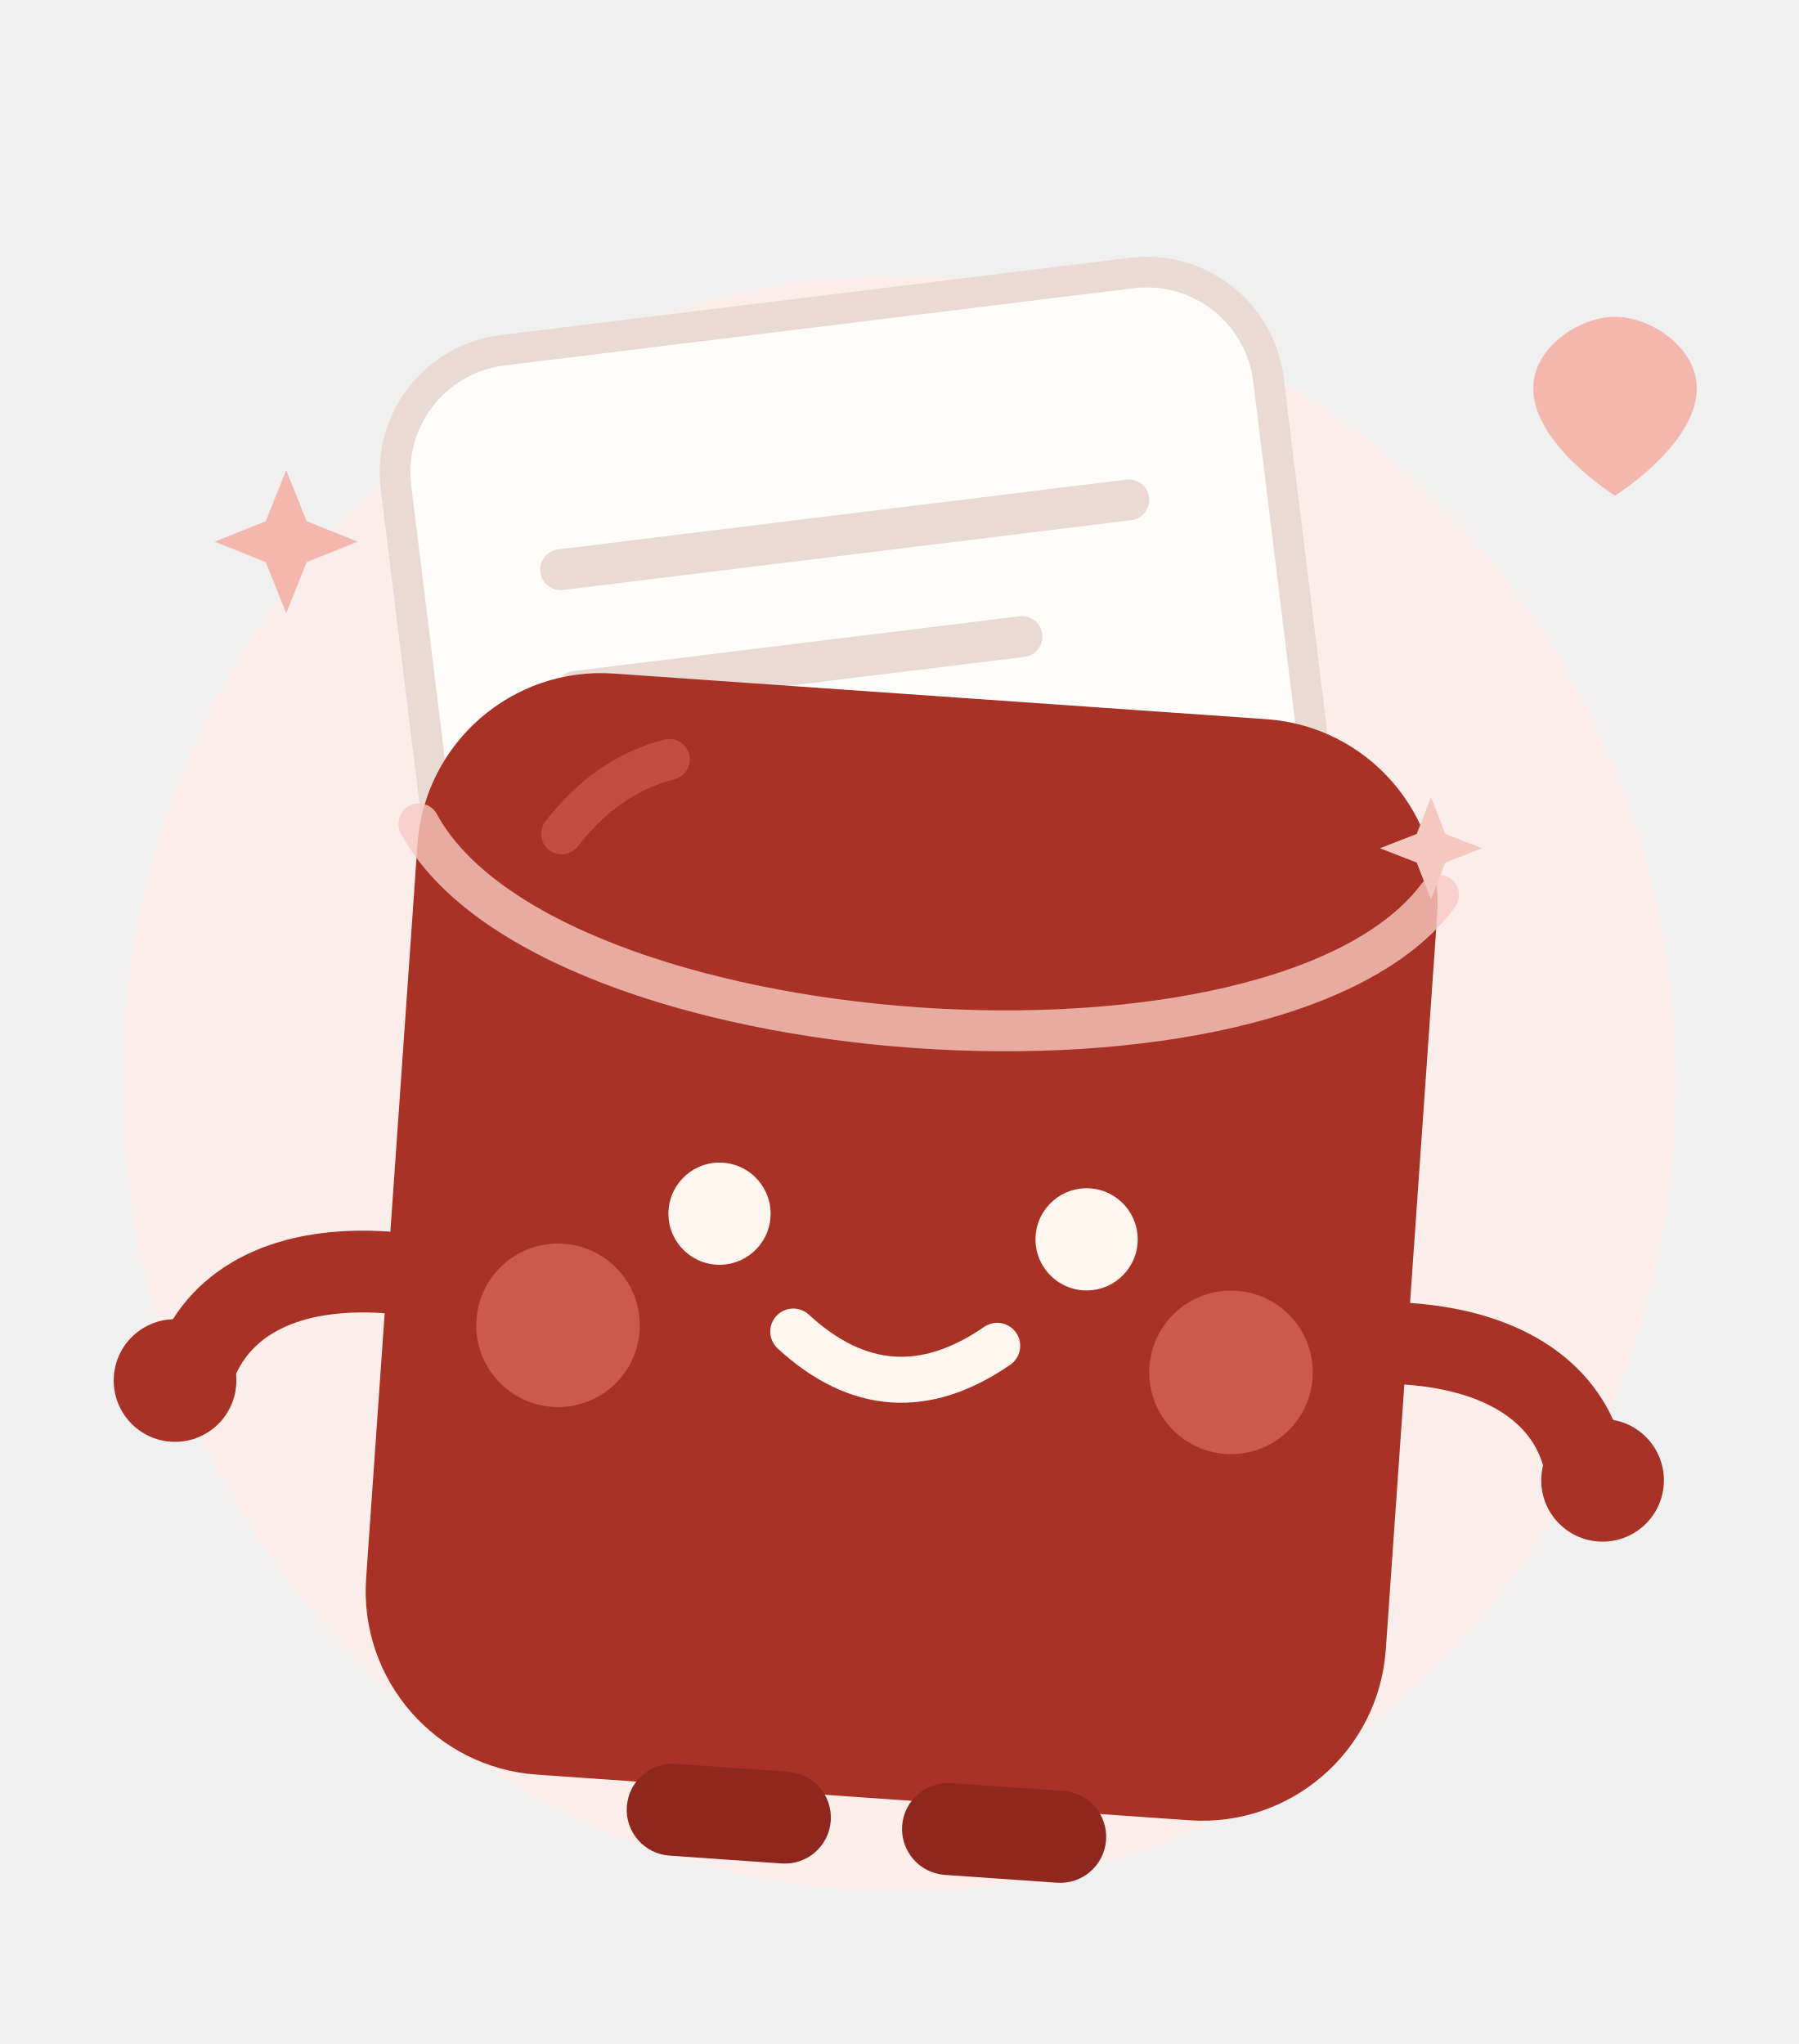
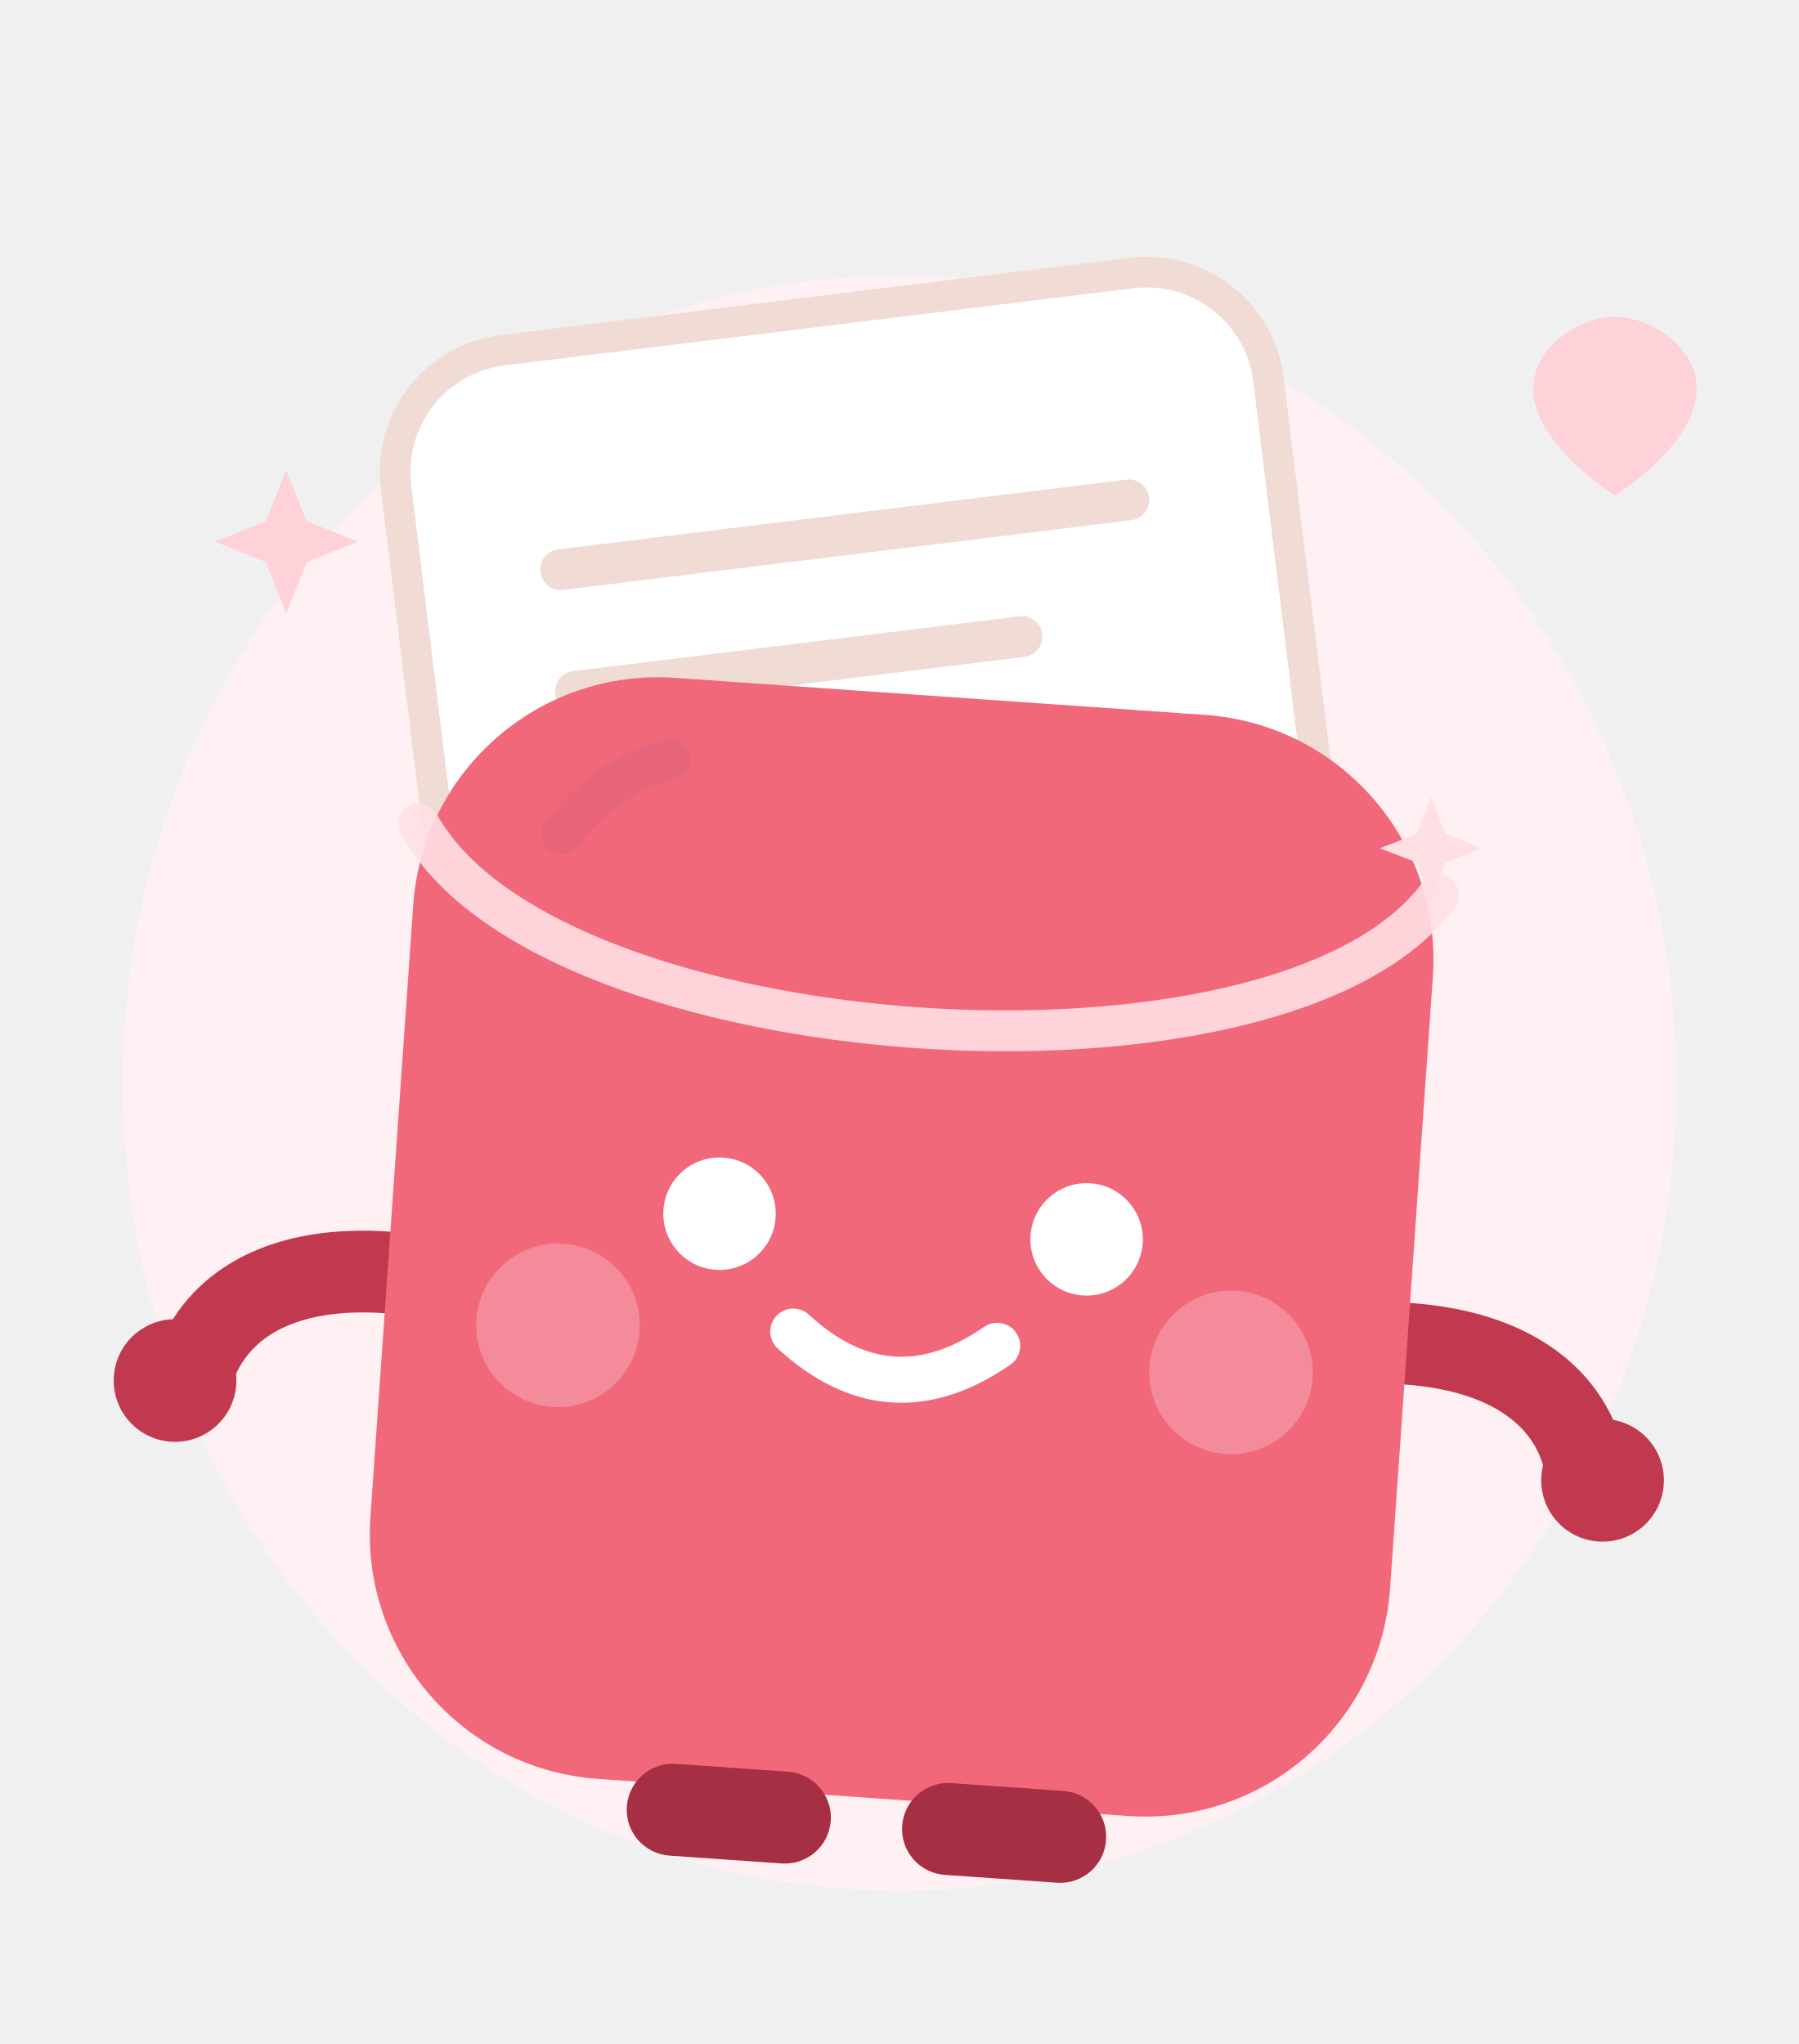
<svg xmlns="http://www.w3.org/2000/svg" viewBox="0 0 176 200">
-   <ellipse cx="88" cy="106" rx="76" ry="79" fill="#FBEDE9" />
+   <ellipse cx="88" cy="106" rx="76" ry="79" fill="#FFF0F3" />
  <g transform="rotate(-7 88 96)">
-     <rect x="45" y="30" width="86" height="112" rx="12" fill="#FFFDFB" stroke="#E9DAD4" stroke-width="3" />
-     <path d="M60 52h56M60 64h44M60 76h50" stroke="#E9DAD4" stroke-width="4" stroke-linecap="round" />
+     <rect x="45" y="30" width="86" height="112" rx="12" fill="#FFFFFF" stroke="#F0DCD4" stroke-width="3" />
+     <path d="M60 52h56M60 64h44M60 76h50" stroke="#F0DCD4" stroke-width="4" stroke-linecap="round" />
  </g>
  <g transform="rotate(4 88 125)">
-     <path d="M38 128c-10 0-16 4-18 10" fill="none" stroke="#A93226" stroke-width="8" stroke-linecap="round" />
-     <circle cx="18" cy="140" r="6" fill="#A93226" />
-     <path d="M138 128c10 0 16 4 18 10" fill="none" stroke="#A93226" stroke-width="8" stroke-linecap="round" />
-     <circle cx="158" cy="140" r="6" fill="#A93226" />
-     <rect x="38" y="68" width="100" height="108" rx="18" fill="#A93226" />
-     <path d="M38 84c14 22 86 22 100 0" fill="none" stroke="#F6C9C0" stroke-width="4" stroke-linecap="round" opacity=".8" />
-     <path d="M52 84q4-6 10-8" fill="none" stroke="#CF5A4C" stroke-width="4" stroke-linecap="round" opacity=".7" />
-     <circle cx="70" cy="120" r="5" fill="#FFF6F0" />
-     <circle cx="106" cy="120" r="5" fill="#FFF6F0" />
-     <path d="M78 131q10 8 20 0" fill="none" stroke="#FFF6F0" stroke-width="4.5" stroke-linecap="round" />
-     <circle cx="55" cy="132" r="8" fill="#E8796C" opacity=".55" />
-     <circle cx="121" cy="132" r="8" fill="#E8796C" opacity=".55" />
-     <rect x="65" y="174" width="20" height="9" rx="4.5" fill="#8E281E" />
-     <rect x="92" y="174" width="20" height="9" rx="4.5" fill="#8E281E" />
+     <path d="M38 128c-10 0-16 4-18 10" fill="none" stroke="#C0394F" stroke-width="8" stroke-linecap="round" />
+     <circle cx="18" cy="140" r="6" fill="#C0394F" />
+     <path d="M138 128c10 0 16 4 18 10" fill="none" stroke="#C0394F" stroke-width="8" stroke-linecap="round" />
+     <circle cx="158" cy="140" r="6" fill="#C0394F" />
+     <rect x="38" y="68" width="100" height="108" rx="24" fill="#F1687A" />
+     <path d="M38 84c14 22 86 22 100 0" fill="none" stroke="#FFDFE4" stroke-width="4" stroke-linecap="round" opacity=".9" />
+     <path d="M52 84q4-6 10-8" fill="none" stroke="#E5647A" stroke-width="4" stroke-linecap="round" opacity=".8" />
+     <circle cx="70" cy="120" r="5.5" fill="#FFFFFF" />
+     <circle cx="106" cy="120" r="5.5" fill="#FFFFFF" />
+     <path d="M78 131q10 8 20 0" fill="none" stroke="#FFFFFF" stroke-width="4.5" stroke-linecap="round" />
+     <circle cx="55" cy="132" r="8" fill="#F59AA8" opacity=".7" />
+     <circle cx="121" cy="132" r="8" fill="#F59AA8" opacity=".7" />
+     <rect x="65" y="174" width="20" height="9" rx="4.5" fill="#A62F43" />
+     <rect x="92" y="174" width="20" height="9" rx="4.5" fill="#A62F43" />
  </g>
-   <path d="M150 38c0-4 4.5-7 8-7s8 3 8 7c0 5.5-8 10.5-8 10.5s-8-5-8-10.5z" fill="#F3B7AE" />
-   <path d="M28 46l2 5 5 2-5 2-2 5-2-5-5-2 5-2z" fill="#F3B7AE" />
-   <path d="M140 78l1.4 3.6 3.6 1.4-3.6 1.4-1.4 3.6-1.4-3.6-3.6-1.4 3.6-1.4z" fill="#F6C9C0" />
+   <path d="M150 38c0-4 4.5-7 8-7s8 3 8 7c0 5.5-8 10.5-8 10.5s-8-5-8-10.5z" fill="#FFD1D8" />
+   <path d="M28 46l2 5 5 2-5 2-2 5-2-5-5-2 5-2z" fill="#FFD1D8" />
+   <path d="M140 78l1.4 3.6 3.6 1.4-3.6 1.4-1.4 3.6-1.4-3.6-3.6-1.4 3.6-1.4z" fill="#FFDFE4" />
</svg>
